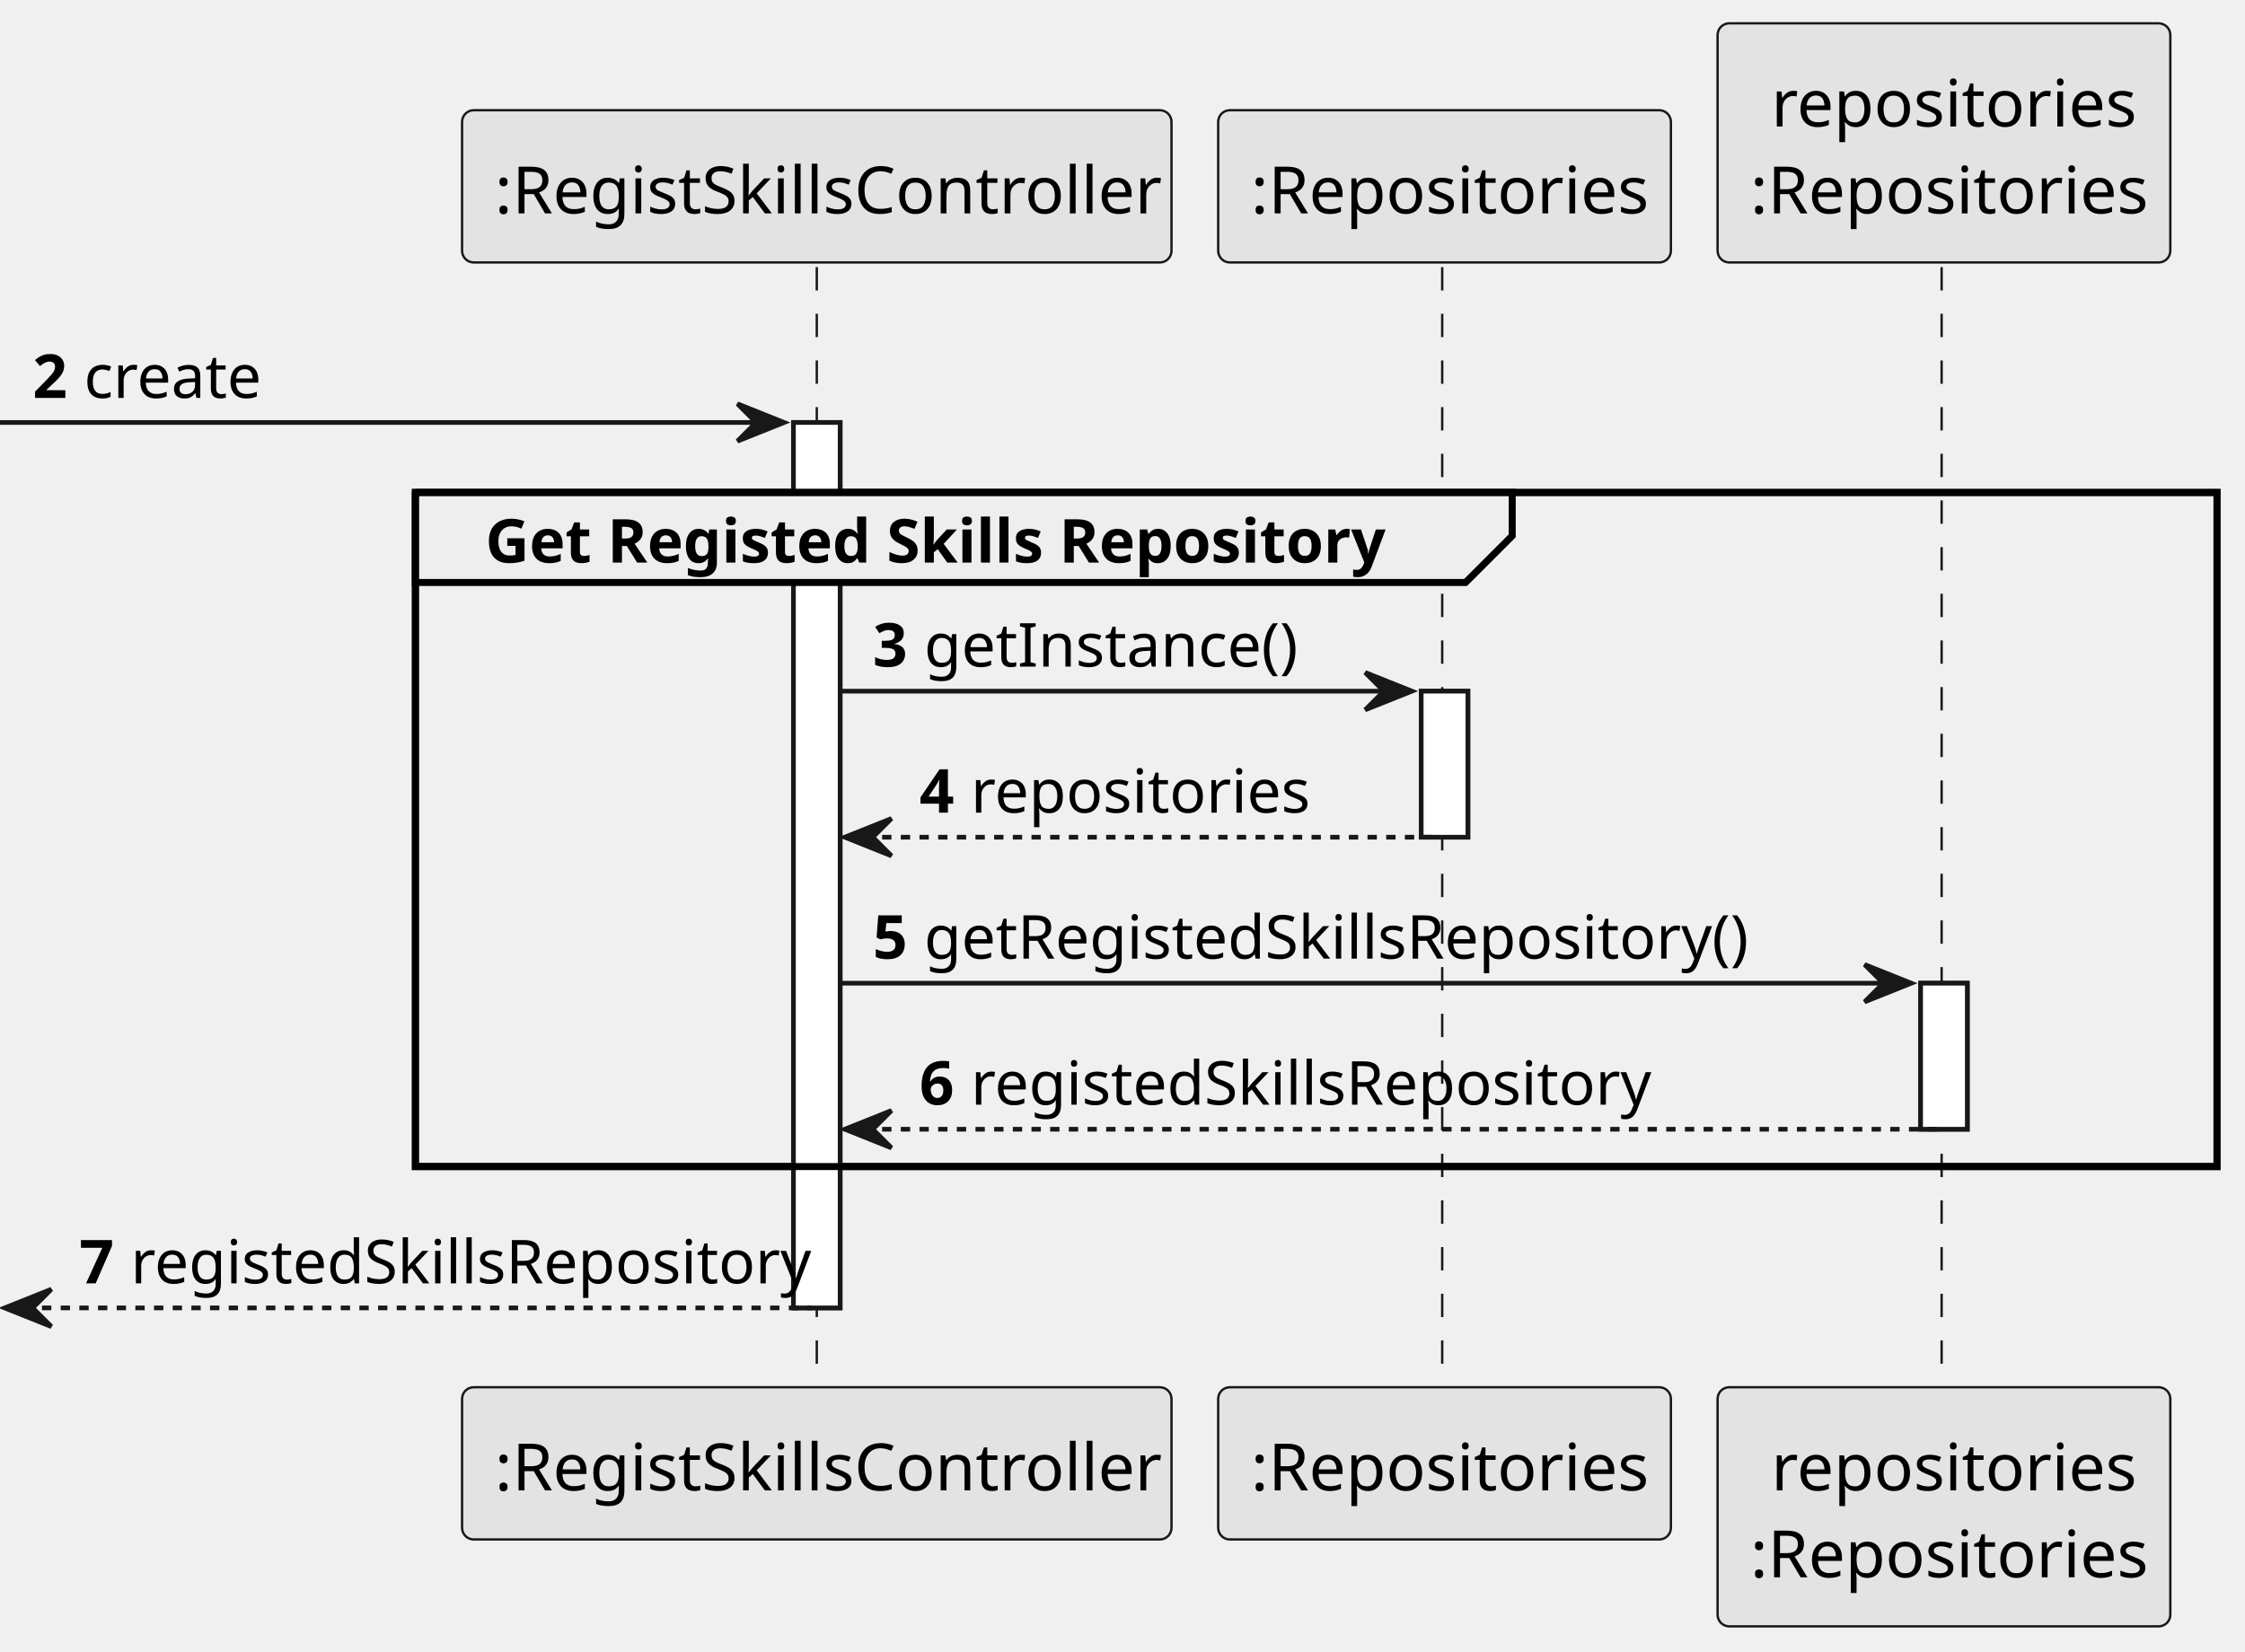
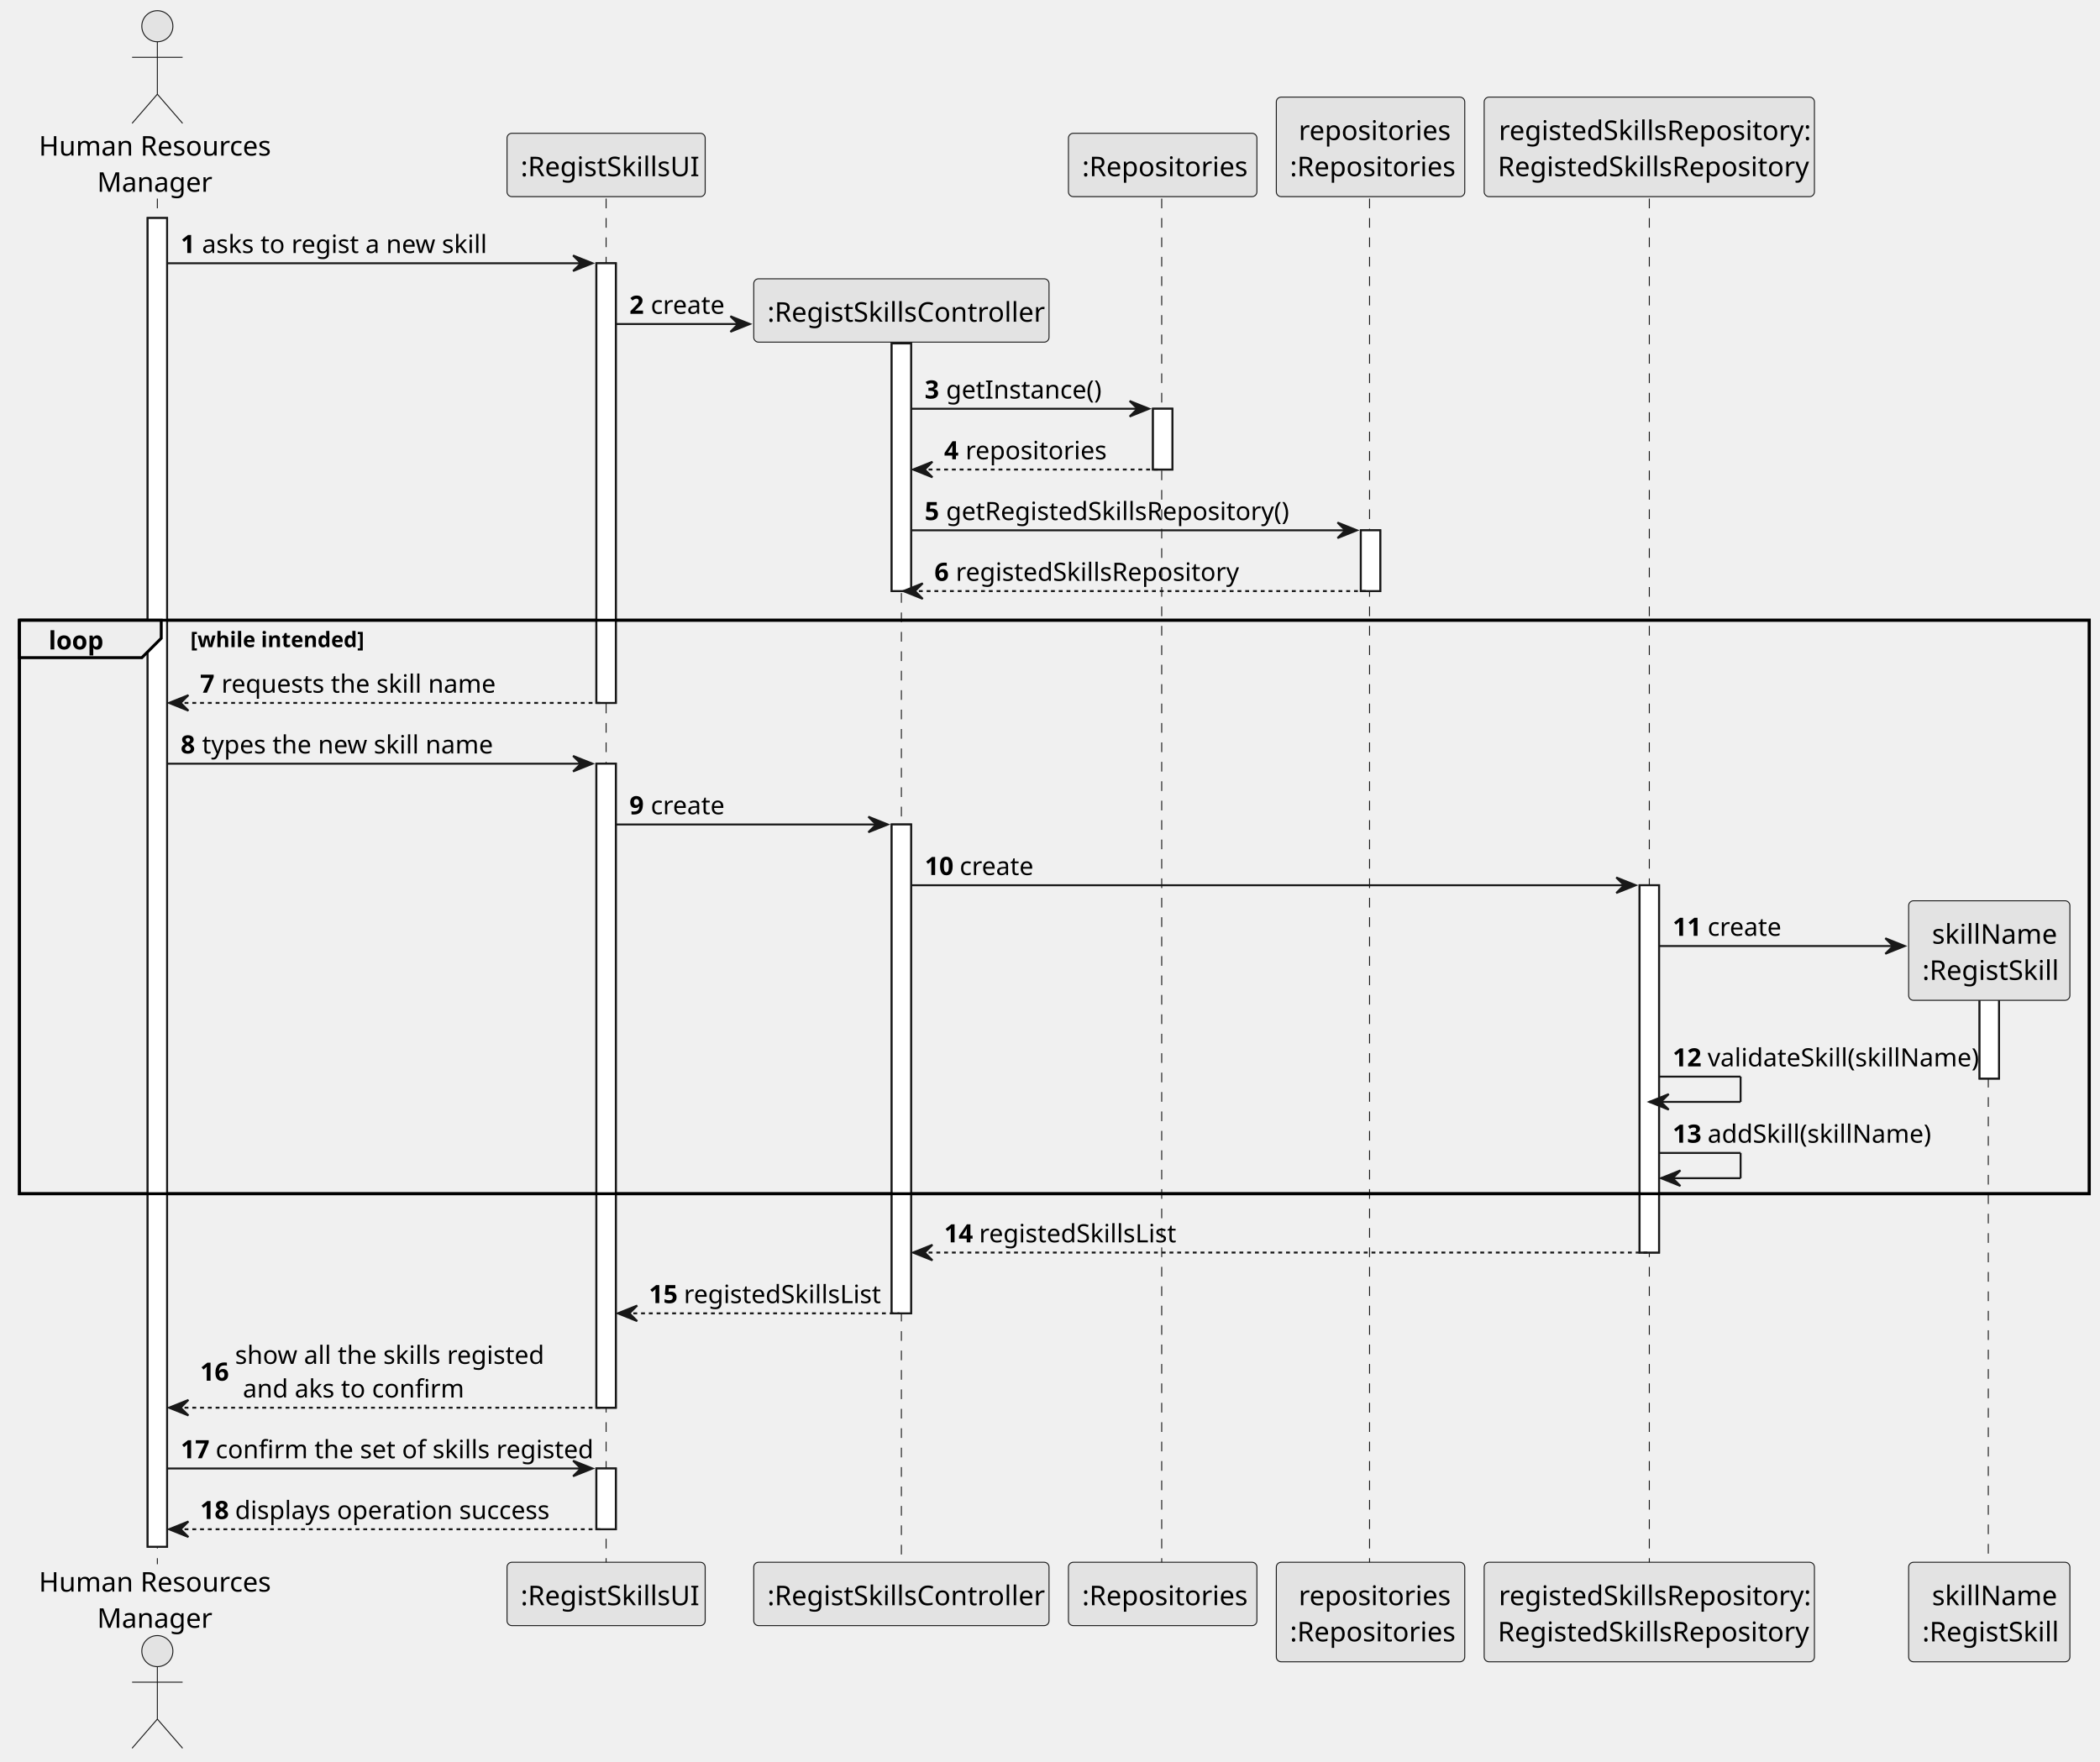
- <svg xmlns="http://www.w3.org/2000/svg" contentStyleType="text/css" height="354px" preserveAspectRatio="none" style="width:481px;height:354px;background:#FFFFFF;" version="1.1" viewBox="0 0 481 354" width="481px" zoomAndPan="magnify">
+ <svg xmlns="http://www.w3.org/2000/svg" contentStyleType="text/css" height="907px" preserveAspectRatio="none" style="width:1081px;height:907px;background:#FFFFFF;" version="1.1" viewBox="0 0 1081 907" width="1081px" zoomAndPan="magnify">
  <defs />
  <g>
-     <rect fill="#FFFFFF" height="189.746" style="stroke:#181818;stroke-width:1.0;" width="10" x="170" y="90.533" />
-     <rect fill="#FFFFFF" height="31.291" style="stroke:#181818;stroke-width:1.0;" width="10" x="304.5" y="148.115" />
-     <rect fill="#FFFFFF" height="31.291" style="stroke:#181818;stroke-width:1.0;" width="10" x="411.5" y="210.697" />
-     <rect fill="none" height="144.455" style="stroke:#000000;stroke-width:1.5;" width="386" x="89" y="105.533" />
-     <line style="stroke:#181818;stroke-width:0.5;stroke-dasharray:5.0,5.0;" x1="175" x2="175" y1="57.242" y2="298.279" />
-     <line style="stroke:#181818;stroke-width:0.5;stroke-dasharray:5.0,5.0;" x1="309" x2="309" y1="57.242" y2="298.279" />
-     <line style="stroke:#181818;stroke-width:0.5;stroke-dasharray:5.0,5.0;" x1="416" x2="416" y1="57.242" y2="298.279" />
-     <rect fill="#E3E3E3" height="32.621" rx="2.5" ry="2.5" style="stroke:#181818;stroke-width:0.5;" width="152" x="99" y="23.621" />
-     <text fill="#000000" font-family="sans-serif" font-size="14" lengthAdjust="spacing" textLength="138" x="106" y="45.728">:RegistSkillsController</text>
-     <rect fill="#E3E3E3" height="32.621" rx="2.5" ry="2.5" style="stroke:#181818;stroke-width:0.5;" width="152" x="99" y="297.279" />
-     <text fill="#000000" font-family="sans-serif" font-size="14" lengthAdjust="spacing" textLength="138" x="106" y="319.387">:RegistSkillsController</text>
-     <rect fill="#E3E3E3" height="32.621" rx="2.5" ry="2.5" style="stroke:#181818;stroke-width:0.5;" width="97" x="261" y="23.621" />
-     <text fill="#000000" font-family="sans-serif" font-size="14" lengthAdjust="spacing" textLength="83" x="268" y="45.728">:Repositories</text>
-     <rect fill="#E3E3E3" height="32.621" rx="2.5" ry="2.5" style="stroke:#181818;stroke-width:0.5;" width="97" x="261" y="297.279" />
-     <text fill="#000000" font-family="sans-serif" font-size="14" lengthAdjust="spacing" textLength="83" x="268" y="319.387">:Repositories</text>
-     <rect fill="#E3E3E3" height="51.242" rx="2.5" ry="2.5" style="stroke:#181818;stroke-width:0.5;" width="97" x="368" y="5" />
-     <text fill="#000000" font-family="sans-serif" font-size="14" lengthAdjust="spacing" textLength="74" x="379.5" y="27.107">repositories</text>
-     <text fill="#000000" font-family="sans-serif" font-size="14" lengthAdjust="spacing" textLength="83" x="375" y="45.728">:Repositories</text>
-     <rect fill="#E3E3E3" height="51.242" rx="2.5" ry="2.5" style="stroke:#181818;stroke-width:0.5;" width="97" x="368" y="297.279" />
-     <text fill="#000000" font-family="sans-serif" font-size="14" lengthAdjust="spacing" textLength="74" x="379.5" y="319.387">repositories</text>
-     <text fill="#000000" font-family="sans-serif" font-size="14" lengthAdjust="spacing" textLength="83" x="375" y="338.008">:Repositories</text>
-     <rect fill="#FFFFFF" height="189.746" style="stroke:#181818;stroke-width:1.0;" width="10" x="170" y="90.533" />
-     <rect fill="#FFFFFF" height="31.291" style="stroke:#181818;stroke-width:1.0;" width="10" x="304.5" y="148.115" />
-     <rect fill="#FFFFFF" height="31.291" style="stroke:#181818;stroke-width:1.0;" width="10" x="411.5" y="210.697" />
-     <polygon fill="#181818" points="158,86.533,168,90.533,158,94.533,162,90.533" style="stroke:#181818;stroke-width:1.0;" />
-     <line style="stroke:#181818;stroke-width:1.0;" x1="0" x2="164" y1="90.533" y2="90.533" />
-     <text fill="#000000" font-family="sans-serif" font-size="13" font-weight="bold" lengthAdjust="spacing" textLength="7" x="7" y="85.27">2</text>
-     <text fill="#000000" font-family="sans-serif" font-size="13" lengthAdjust="spacing" textLength="36" x="18" y="85.27">create</text>
-     <path d="M89,105.533 L324,105.533 L324,114.824 L314,124.824 L89,124.824 L89,105.533 " fill="#EEEEEE" style="stroke:#000000;stroke-width:1.5;" />
-     <rect fill="none" height="144.455" style="stroke:#000000;stroke-width:1.5;" width="386" x="89" y="105.533" />
-     <text fill="#000000" font-family="sans-serif" font-size="13" font-weight="bold" lengthAdjust="spacing" textLength="190" x="104" y="120.561">Get Registed Skills Repository</text>
-     <polygon fill="#181818" points="292.5,144.115,302.5,148.115,292.5,152.115,296.5,148.115" style="stroke:#181818;stroke-width:1.0;" />
-     <line style="stroke:#181818;stroke-width:1.0;" x1="180" x2="298.5" y1="148.115" y2="148.115" />
-     <text fill="#000000" font-family="sans-serif" font-size="13" font-weight="bold" lengthAdjust="spacing" textLength="7" x="187" y="142.852">3</text>
-     <text fill="#000000" font-family="sans-serif" font-size="13" lengthAdjust="spacing" textLength="75" x="198" y="142.852">getInstance()</text>
-     <polygon fill="#181818" points="191,175.406,181,179.406,191,183.406,187,179.406" style="stroke:#181818;stroke-width:1.0;" />
-     <line style="stroke:#181818;stroke-width:1.0;stroke-dasharray:2.0,2.0;" x1="185" x2="308.5" y1="179.406" y2="179.406" />
-     <text fill="#000000" font-family="sans-serif" font-size="13" font-weight="bold" lengthAdjust="spacing" textLength="7" x="197" y="174.144">4</text>
-     <text fill="#000000" font-family="sans-serif" font-size="13" lengthAdjust="spacing" textLength="67" x="208" y="174.144">repositories</text>
-     <polygon fill="#181818" points="399.5,206.697,409.5,210.697,399.5,214.697,403.5,210.697" style="stroke:#181818;stroke-width:1.0;" />
-     <line style="stroke:#181818;stroke-width:1.0;" x1="180" x2="405.5" y1="210.697" y2="210.697" />
-     <text fill="#000000" font-family="sans-serif" font-size="13" font-weight="bold" lengthAdjust="spacing" textLength="7" x="187" y="205.435">5</text>
-     <text fill="#000000" font-family="sans-serif" font-size="13" lengthAdjust="spacing" textLength="171" x="198" y="205.435">getRegistedSkillsRepository()</text>
-     <polygon fill="#181818" points="191,237.988,181,241.988,191,245.988,187,241.988" style="stroke:#181818;stroke-width:1.0;" />
-     <line style="stroke:#181818;stroke-width:1.0;stroke-dasharray:2.0,2.0;" x1="185" x2="415.5" y1="241.988" y2="241.988" />
-     <text fill="#000000" font-family="sans-serif" font-size="13" font-weight="bold" lengthAdjust="spacing" textLength="7" x="197" y="236.726">6</text>
-     <text fill="#000000" font-family="sans-serif" font-size="13" lengthAdjust="spacing" textLength="140" x="208" y="236.726">registedSkillsRepository</text>
-     <polygon fill="#181818" points="11,276.279,1,280.279,11,284.279,7,280.279" style="stroke:#181818;stroke-width:1.0;" />
-     <line style="stroke:#181818;stroke-width:1.0;stroke-dasharray:2.0,2.0;" x1="5" x2="174" y1="280.279" y2="280.279" />
-     <text fill="#000000" font-family="sans-serif" font-size="13" font-weight="bold" lengthAdjust="spacing" textLength="7" x="17" y="275.017">7</text>
-     <text fill="#000000" font-family="sans-serif" font-size="13" lengthAdjust="spacing" textLength="140" x="28" y="275.017">registedSkillsRepository</text>
+     <rect fill="#FFFFFF" height="684.102" style="stroke:#181818;stroke-width:1.0;" width="10" x="76" y="112.242" />
+     <rect fill="#FFFFFF" height="226.367" style="stroke:#181818;stroke-width:1.0;" width="10" x="307" y="135.533" />
+     <rect fill="#FFFFFF" height="331.57" style="stroke:#181818;stroke-width:1.0;" width="10" x="307" y="393.191" />
+     <rect fill="#FFFFFF" height="31.291" style="stroke:#181818;stroke-width:1.0;" width="10" x="307" y="756.053" />
+     <rect fill="#FFFFFF" height="127.494" style="stroke:#181818;stroke-width:1.0;" width="10" x="459" y="176.824" />
+     <rect fill="#FFFFFF" height="251.697" style="stroke:#181818;stroke-width:1.0;" width="10" x="459" y="424.482" />
+     <rect fill="#FFFFFF" height="31.291" style="stroke:#181818;stroke-width:1.0;" width="10" x="593.5" y="210.445" />
+     <rect fill="#FFFFFF" height="31.291" style="stroke:#181818;stroke-width:1.0;" width="10" x="700.5" y="273.027" />
+     <rect fill="#FFFFFF" height="189.115" style="stroke:#181818;stroke-width:1.0;" width="10" x="844" y="455.773" />
+     <rect fill="#FFFFFF" height="58.242" style="stroke:#181818;stroke-width:1.0;" width="10" x="1019" y="497.065" />
+     <rect fill="none" height="295.279" style="stroke:#000000;stroke-width:1.5;" width="1065.5" x="10" y="319.318" />
+     <line style="stroke:#181818;stroke-width:0.5;stroke-dasharray:5.0,5.0;" x1="81" x2="81" y1="102.242" y2="805.344" />
+     <line style="stroke:#181818;stroke-width:0.5;stroke-dasharray:5.0,5.0;" x1="312" x2="312" y1="102.242" y2="805.344" />
+     <line style="stroke:#181818;stroke-width:0.5;stroke-dasharray:5.0,5.0;" x1="464" x2="464" y1="175.344" y2="805.344" />
+     <line style="stroke:#181818;stroke-width:0.5;stroke-dasharray:5.0,5.0;" x1="598" x2="598" y1="102.242" y2="805.344" />
+     <line style="stroke:#181818;stroke-width:0.5;stroke-dasharray:5.0,5.0;" x1="705" x2="705" y1="102.242" y2="805.344" />
+     <line style="stroke:#181818;stroke-width:0.5;stroke-dasharray:5.0,5.0;" x1="849" x2="849" y1="102.242" y2="805.344" />
+     <line style="stroke:#181818;stroke-width:0.5;stroke-dasharray:5.0,5.0;" x1="1023.5" x2="1023.5" y1="504.894" y2="805.344" />
+     <text fill="#000000" font-family="sans-serif" font-size="14" lengthAdjust="spacing" textLength="116" x="20" y="80.107">Human Resources</text>
+     <text fill="#000000" font-family="sans-serif" font-size="14" lengthAdjust="spacing" textLength="56" x="50" y="98.728">Manager</text>
+     <ellipse cx="81" cy="13.5" fill="#E3E3E3" rx="8" ry="8" style="stroke:#181818;stroke-width:0.5;" />
+     <path d="M81,21.5 L81,48.5 M68,29.5 L94,29.5 M81,48.5 L68,63.5 M81,48.5 L94,63.5 " fill="none" style="stroke:#181818;stroke-width:0.5;" />
+     <text fill="#000000" font-family="sans-serif" font-size="14" lengthAdjust="spacing" textLength="116" x="20" y="819.451">Human Resources</text>
+     <text fill="#000000" font-family="sans-serif" font-size="14" lengthAdjust="spacing" textLength="56" x="50" y="838.072">Manager</text>
+     <ellipse cx="81" cy="850.086" fill="#E3E3E3" rx="8" ry="8" style="stroke:#181818;stroke-width:0.5;" />
+     <path d="M81,858.086 L81,885.086 M68,866.086 L94,866.086 M81,885.086 L68,900.086 M81,885.086 L94,900.086 " fill="none" style="stroke:#181818;stroke-width:0.5;" />
+     <rect fill="#E3E3E3" height="32.621" rx="2.5" ry="2.5" style="stroke:#181818;stroke-width:0.5;" width="102" x="261" y="68.621" />
+     <text fill="#000000" font-family="sans-serif" font-size="14" lengthAdjust="spacing" textLength="88" x="268" y="90.728">:RegistSkillsUI</text>
+     <rect fill="#E3E3E3" height="32.621" rx="2.5" ry="2.5" style="stroke:#181818;stroke-width:0.5;" width="102" x="261" y="804.344" />
+     <text fill="#000000" font-family="sans-serif" font-size="14" lengthAdjust="spacing" textLength="88" x="268" y="826.451">:RegistSkillsUI</text>
+     <rect fill="#E3E3E3" height="32.621" rx="2.5" ry="2.5" style="stroke:#181818;stroke-width:0.5;" width="152" x="388" y="804.344" />
+     <text fill="#000000" font-family="sans-serif" font-size="14" lengthAdjust="spacing" textLength="138" x="395" y="826.451">:RegistSkillsController</text>
+     <rect fill="#E3E3E3" height="32.621" rx="2.5" ry="2.5" style="stroke:#181818;stroke-width:0.5;" width="97" x="550" y="68.621" />
+     <text fill="#000000" font-family="sans-serif" font-size="14" lengthAdjust="spacing" textLength="83" x="557" y="90.728">:Repositories</text>
+     <rect fill="#E3E3E3" height="32.621" rx="2.5" ry="2.5" style="stroke:#181818;stroke-width:0.5;" width="97" x="550" y="804.344" />
+     <text fill="#000000" font-family="sans-serif" font-size="14" lengthAdjust="spacing" textLength="83" x="557" y="826.451">:Repositories</text>
+     <rect fill="#E3E3E3" height="51.242" rx="2.5" ry="2.5" style="stroke:#181818;stroke-width:0.5;" width="97" x="657" y="50" />
+     <text fill="#000000" font-family="sans-serif" font-size="14" lengthAdjust="spacing" textLength="74" x="668.5" y="72.107">repositories</text>
+     <text fill="#000000" font-family="sans-serif" font-size="14" lengthAdjust="spacing" textLength="83" x="664" y="90.728">:Repositories</text>
+     <rect fill="#E3E3E3" height="51.242" rx="2.5" ry="2.5" style="stroke:#181818;stroke-width:0.5;" width="97" x="657" y="804.344" />
+     <text fill="#000000" font-family="sans-serif" font-size="14" lengthAdjust="spacing" textLength="74" x="668.5" y="826.451">repositories</text>
+     <text fill="#000000" font-family="sans-serif" font-size="14" lengthAdjust="spacing" textLength="83" x="664" y="845.072">:Repositories</text>
+     <rect fill="#E3E3E3" height="51.242" rx="2.5" ry="2.5" style="stroke:#181818;stroke-width:0.5;" width="170" x="764" y="50" />
+     <text fill="#000000" font-family="sans-serif" font-size="14" lengthAdjust="spacing" textLength="155" x="771.5" y="72.107">registedSkillsRepository:</text>
+     <text fill="#000000" font-family="sans-serif" font-size="14" lengthAdjust="spacing" textLength="156" x="771" y="90.728">RegistedSkillsRepository</text>
+     <rect fill="#E3E3E3" height="51.242" rx="2.5" ry="2.5" style="stroke:#181818;stroke-width:0.5;" width="170" x="764" y="804.344" />
+     <text fill="#000000" font-family="sans-serif" font-size="14" lengthAdjust="spacing" textLength="155" x="771.5" y="826.451">registedSkillsRepository:</text>
+     <text fill="#000000" font-family="sans-serif" font-size="14" lengthAdjust="spacing" textLength="156" x="771" y="845.072">RegistedSkillsRepository</text>
+     <rect fill="#E3E3E3" height="51.242" rx="2.5" ry="2.5" style="stroke:#181818;stroke-width:0.5;" width="83" x="982.5" y="804.344" />
+     <text fill="#000000" font-family="sans-serif" font-size="14" lengthAdjust="spacing" textLength="59" x="994.5" y="826.451">skillName</text>
+     <text fill="#000000" font-family="sans-serif" font-size="14" lengthAdjust="spacing" textLength="69" x="989.5" y="845.072">:RegistSkill</text>
+     <rect fill="#FFFFFF" height="684.102" style="stroke:#181818;stroke-width:1.0;" width="10" x="76" y="112.242" />
+     <rect fill="#FFFFFF" height="226.367" style="stroke:#181818;stroke-width:1.0;" width="10" x="307" y="135.533" />
+     <rect fill="#FFFFFF" height="331.57" style="stroke:#181818;stroke-width:1.0;" width="10" x="307" y="393.191" />
+     <rect fill="#FFFFFF" height="31.291" style="stroke:#181818;stroke-width:1.0;" width="10" x="307" y="756.053" />
+     <rect fill="#FFFFFF" height="127.494" style="stroke:#181818;stroke-width:1.0;" width="10" x="459" y="176.824" />
+     <rect fill="#FFFFFF" height="251.697" style="stroke:#181818;stroke-width:1.0;" width="10" x="459" y="424.482" />
+     <rect fill="#FFFFFF" height="31.291" style="stroke:#181818;stroke-width:1.0;" width="10" x="593.5" y="210.445" />
+     <rect fill="#FFFFFF" height="31.291" style="stroke:#181818;stroke-width:1.0;" width="10" x="700.5" y="273.027" />
+     <rect fill="#FFFFFF" height="189.115" style="stroke:#181818;stroke-width:1.0;" width="10" x="844" y="455.773" />
+     <rect fill="#FFFFFF" height="58.242" style="stroke:#181818;stroke-width:1.0;" width="10" x="1019" y="497.065" />
+     <polygon fill="#181818" points="295,131.533,305,135.533,295,139.533,299,135.533" style="stroke:#181818;stroke-width:1.0;" />
+     <line style="stroke:#181818;stroke-width:1.0;" x1="86" x2="301" y1="135.533" y2="135.533" />
+     <text fill="#000000" font-family="sans-serif" font-size="13" font-weight="bold" lengthAdjust="spacing" textLength="7" x="93" y="130.27">1</text>
+     <text fill="#000000" font-family="sans-serif" font-size="13" lengthAdjust="spacing" textLength="144" x="104" y="130.27">asks to regist a new skill</text>
+     <polygon fill="#181818" points="376,162.824,386,166.824,376,170.824,380,166.824" style="stroke:#181818;stroke-width:1.0;" />
+     <line style="stroke:#181818;stroke-width:1.0;" x1="317" x2="382" y1="166.824" y2="166.824" />
+     <text fill="#000000" font-family="sans-serif" font-size="13" font-weight="bold" lengthAdjust="spacing" textLength="7" x="324" y="161.561">2</text>
+     <text fill="#000000" font-family="sans-serif" font-size="13" lengthAdjust="spacing" textLength="36" x="335" y="161.561">create</text>
+     <rect fill="#E3E3E3" height="32.621" rx="2.5" ry="2.5" style="stroke:#181818;stroke-width:0.5;" width="152" x="388" y="143.533" />
+     <text fill="#000000" font-family="sans-serif" font-size="14" lengthAdjust="spacing" textLength="138" x="395" y="165.641">:RegistSkillsController</text>
+     <polygon fill="#181818" points="581.5,206.445,591.5,210.445,581.5,214.445,585.5,210.445" style="stroke:#181818;stroke-width:1.0;" />
+     <line style="stroke:#181818;stroke-width:1.0;" x1="469" x2="587.5" y1="210.445" y2="210.445" />
+     <text fill="#000000" font-family="sans-serif" font-size="13" font-weight="bold" lengthAdjust="spacing" textLength="7" x="476" y="205.183">3</text>
+     <text fill="#000000" font-family="sans-serif" font-size="13" lengthAdjust="spacing" textLength="75" x="487" y="205.183">getInstance()</text>
+     <polygon fill="#181818" points="480,237.736,470,241.736,480,245.736,476,241.736" style="stroke:#181818;stroke-width:1.0;" />
+     <line style="stroke:#181818;stroke-width:1.0;stroke-dasharray:2.0,2.0;" x1="474" x2="597.5" y1="241.736" y2="241.736" />
+     <text fill="#000000" font-family="sans-serif" font-size="13" font-weight="bold" lengthAdjust="spacing" textLength="7" x="486" y="236.474">4</text>
+     <text fill="#000000" font-family="sans-serif" font-size="13" lengthAdjust="spacing" textLength="67" x="497" y="236.474">repositories</text>
+     <polygon fill="#181818" points="688.5,269.027,698.5,273.027,688.5,277.027,692.5,273.027" style="stroke:#181818;stroke-width:1.0;" />
+     <line style="stroke:#181818;stroke-width:1.0;" x1="469" x2="694.5" y1="273.027" y2="273.027" />
+     <text fill="#000000" font-family="sans-serif" font-size="13" font-weight="bold" lengthAdjust="spacing" textLength="7" x="476" y="267.765">5</text>
+     <text fill="#000000" font-family="sans-serif" font-size="13" lengthAdjust="spacing" textLength="171" x="487" y="267.765">getRegistedSkillsRepository()</text>
+     <polygon fill="#181818" points="475,300.318,465,304.318,475,308.318,471,304.318" style="stroke:#181818;stroke-width:1.0;" />
+     <line style="stroke:#181818;stroke-width:1.0;stroke-dasharray:2.0,2.0;" x1="469" x2="704.5" y1="304.318" y2="304.318" />
+     <text fill="#000000" font-family="sans-serif" font-size="13" font-weight="bold" lengthAdjust="spacing" textLength="7" x="481" y="299.056">6</text>
+     <text fill="#000000" font-family="sans-serif" font-size="13" lengthAdjust="spacing" textLength="140" x="492" y="299.056">registedSkillsRepository</text>
+     <path d="M10,319.318 L83,319.318 L83,328.609 L73,338.609 L10,338.609 L10,319.318 " fill="#EEEEEE" style="stroke:#000000;stroke-width:1.5;" />
+     <rect fill="none" height="295.279" style="stroke:#000000;stroke-width:1.5;" width="1065.5" x="10" y="319.318" />
+     <text fill="#000000" font-family="sans-serif" font-size="13" font-weight="bold" lengthAdjust="spacing" textLength="28" x="25" y="334.347">loop</text>
+     <text fill="#000000" font-family="sans-serif" font-size="11" font-weight="bold" lengthAdjust="spacing" textLength="90" x="98" y="333.188">[while intended]</text>
+     <polygon fill="#181818" points="97,357.9,87,361.9,97,365.9,93,361.9" style="stroke:#181818;stroke-width:1.0;" />
+     <line style="stroke:#181818;stroke-width:1.0;stroke-dasharray:2.0,2.0;" x1="91" x2="311" y1="361.9" y2="361.9" />
+     <text fill="#000000" font-family="sans-serif" font-size="13" font-weight="bold" lengthAdjust="spacing" textLength="7" x="103" y="356.638">7</text>
+     <text fill="#000000" font-family="sans-serif" font-size="13" lengthAdjust="spacing" textLength="135" x="114" y="356.638">requests the skill name</text>
+     <polygon fill="#181818" points="295,389.191,305,393.191,295,397.191,299,393.191" style="stroke:#181818;stroke-width:1.0;" />
+     <line style="stroke:#181818;stroke-width:1.0;" x1="86" x2="301" y1="393.191" y2="393.191" />
+     <text fill="#000000" font-family="sans-serif" font-size="13" font-weight="bold" lengthAdjust="spacing" textLength="7" x="93" y="387.929">8</text>
+     <text fill="#000000" font-family="sans-serif" font-size="13" lengthAdjust="spacing" textLength="144" x="104" y="387.929">types the new skill name</text>
+     <polygon fill="#181818" points="447,420.482,457,424.482,447,428.482,451,424.482" style="stroke:#181818;stroke-width:1.0;" />
+     <line style="stroke:#181818;stroke-width:1.0;" x1="317" x2="453" y1="424.482" y2="424.482" />
+     <text fill="#000000" font-family="sans-serif" font-size="13" font-weight="bold" lengthAdjust="spacing" textLength="7" x="324" y="419.22">9</text>
+     <text fill="#000000" font-family="sans-serif" font-size="13" lengthAdjust="spacing" textLength="36" x="335" y="419.22">create</text>
+     <polygon fill="#181818" points="832,451.773,842,455.773,832,459.773,836,455.773" style="stroke:#181818;stroke-width:1.0;" />
+     <line style="stroke:#181818;stroke-width:1.0;" x1="469" x2="838" y1="455.773" y2="455.773" />
+     <text fill="#000000" font-family="sans-serif" font-size="13" font-weight="bold" lengthAdjust="spacing" textLength="14" x="476" y="450.511">10</text>
+     <text fill="#000000" font-family="sans-serif" font-size="13" lengthAdjust="spacing" textLength="36" x="494" y="450.511">create</text>
+     <polygon fill="#181818" points="970.5,483.065,980.5,487.065,970.5,491.065,974.5,487.065" style="stroke:#181818;stroke-width:1.0;" />
+     <line style="stroke:#181818;stroke-width:1.0;" x1="854" x2="976.5" y1="487.065" y2="487.065" />
+     <text fill="#000000" font-family="sans-serif" font-size="13" font-weight="bold" lengthAdjust="spacing" textLength="14" x="861" y="481.802">11</text>
+     <text fill="#000000" font-family="sans-serif" font-size="13" lengthAdjust="spacing" textLength="36" x="879" y="481.802">create</text>
+     <rect fill="#E3E3E3" height="51.242" rx="2.5" ry="2.5" style="stroke:#181818;stroke-width:0.5;" width="83" x="982.5" y="463.773" />
+     <text fill="#000000" font-family="sans-serif" font-size="14" lengthAdjust="spacing" textLength="59" x="994.5" y="485.881">skillName</text>
+     <text fill="#000000" font-family="sans-serif" font-size="14" lengthAdjust="spacing" textLength="69" x="989.5" y="504.502">:RegistSkill</text>
+     <line style="stroke:#181818;stroke-width:1.0;" x1="854" x2="896" y1="554.307" y2="554.307" />
+     <line style="stroke:#181818;stroke-width:1.0;" x1="896" x2="896" y1="554.307" y2="567.307" />
+     <line style="stroke:#181818;stroke-width:1.0;" x1="849" x2="896" y1="567.307" y2="567.307" />
+     <polygon fill="#181818" points="859,563.307,849,567.307,859,571.307,855,567.307" style="stroke:#181818;stroke-width:1.0;" />
+     <text fill="#000000" font-family="sans-serif" font-size="13" font-weight="bold" lengthAdjust="spacing" textLength="14" x="861" y="549.044">12</text>
+     <text fill="#000000" font-family="sans-serif" font-size="13" lengthAdjust="spacing" textLength="133" x="879" y="549.044">validateSkill(skillName)</text>
+     <line style="stroke:#181818;stroke-width:1.0;" x1="854" x2="896" y1="593.598" y2="593.598" />
+     <line style="stroke:#181818;stroke-width:1.0;" x1="896" x2="896" y1="593.598" y2="606.598" />
+     <line style="stroke:#181818;stroke-width:1.0;" x1="855" x2="896" y1="606.598" y2="606.598" />
+     <polygon fill="#181818" points="865,602.598,855,606.598,865,610.598,861,606.598" style="stroke:#181818;stroke-width:1.0;" />
+     <text fill="#000000" font-family="sans-serif" font-size="13" font-weight="bold" lengthAdjust="spacing" textLength="14" x="861" y="588.335">13</text>
+     <text fill="#000000" font-family="sans-serif" font-size="13" lengthAdjust="spacing" textLength="111" x="879" y="588.335">addSkill(skillName)</text>
+     <polygon fill="#181818" points="480,640.889,470,644.889,480,648.889,476,644.889" style="stroke:#181818;stroke-width:1.0;" />
+     <line style="stroke:#181818;stroke-width:1.0;stroke-dasharray:2.0,2.0;" x1="474" x2="848" y1="644.889" y2="644.889" />
+     <text fill="#000000" font-family="sans-serif" font-size="13" font-weight="bold" lengthAdjust="spacing" textLength="14" x="486" y="639.626">14</text>
+     <text fill="#000000" font-family="sans-serif" font-size="13" lengthAdjust="spacing" textLength="99" x="504" y="639.626">registedSkillsList</text>
+     <polygon fill="#181818" points="328,672.18,318,676.18,328,680.18,324,676.18" style="stroke:#181818;stroke-width:1.0;" />
+     <line style="stroke:#181818;stroke-width:1.0;stroke-dasharray:2.0,2.0;" x1="322" x2="463" y1="676.18" y2="676.18" />
+     <text fill="#000000" font-family="sans-serif" font-size="13" font-weight="bold" lengthAdjust="spacing" textLength="14" x="334" y="670.917">15</text>
+     <text fill="#000000" font-family="sans-serif" font-size="13" lengthAdjust="spacing" textLength="99" x="352" y="670.917">registedSkillsList</text>
+     <polygon fill="#181818" points="97,720.762,87,724.762,97,728.762,93,724.762" style="stroke:#181818;stroke-width:1.0;" />
+     <line style="stroke:#181818;stroke-width:1.0;stroke-dasharray:2.0,2.0;" x1="91" x2="311" y1="724.762" y2="724.762" />
+     <text fill="#000000" font-family="sans-serif" font-size="13" font-weight="bold" lengthAdjust="spacing" textLength="14" x="103" y="710.854">16</text>
+     <text fill="#000000" font-family="sans-serif" font-size="13" lengthAdjust="spacing" textLength="153" x="121" y="702.208">show all the skills registed</text>
+     <text fill="#000000" font-family="sans-serif" font-size="13" lengthAdjust="spacing" textLength="107" x="125" y="719.499">and aks to confirm</text>
+     <polygon fill="#181818" points="295,752.053,305,756.053,295,760.053,299,756.053" style="stroke:#181818;stroke-width:1.0;" />
+     <line style="stroke:#181818;stroke-width:1.0;" x1="86" x2="301" y1="756.053" y2="756.053" />
+     <text fill="#000000" font-family="sans-serif" font-size="13" font-weight="bold" lengthAdjust="spacing" textLength="14" x="93" y="750.79">17</text>
+     <text fill="#000000" font-family="sans-serif" font-size="13" lengthAdjust="spacing" textLength="184" x="111" y="750.79">confirm the set of skills registed</text>
+     <polygon fill="#181818" points="97,783.344,87,787.344,97,791.344,93,787.344" style="stroke:#181818;stroke-width:1.0;" />
+     <line style="stroke:#181818;stroke-width:1.0;stroke-dasharray:2.0,2.0;" x1="91" x2="311" y1="787.344" y2="787.344" />
+     <text fill="#000000" font-family="sans-serif" font-size="13" font-weight="bold" lengthAdjust="spacing" textLength="14" x="103" y="782.081">18</text>
+     <text fill="#000000" font-family="sans-serif" font-size="13" lengthAdjust="spacing" textLength="158" x="121" y="782.081">displays operation success</text>
  </g>
</svg>
